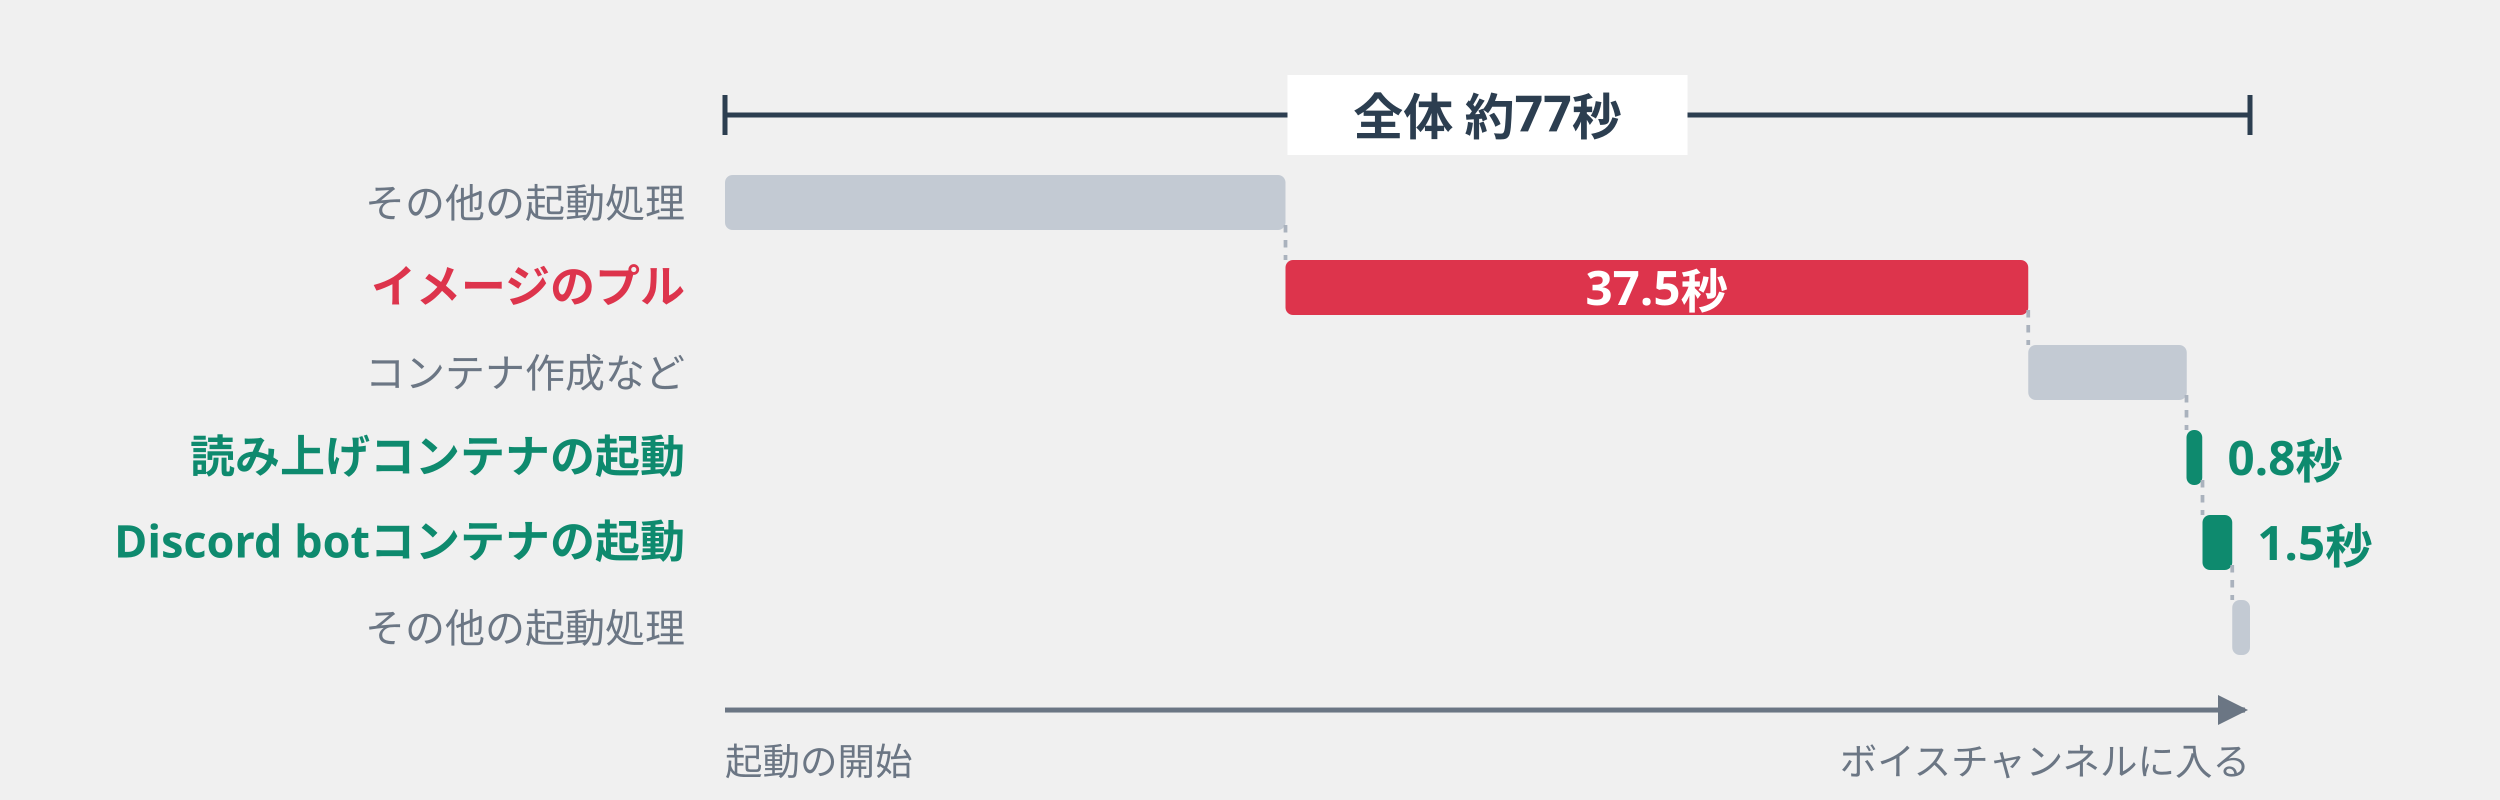
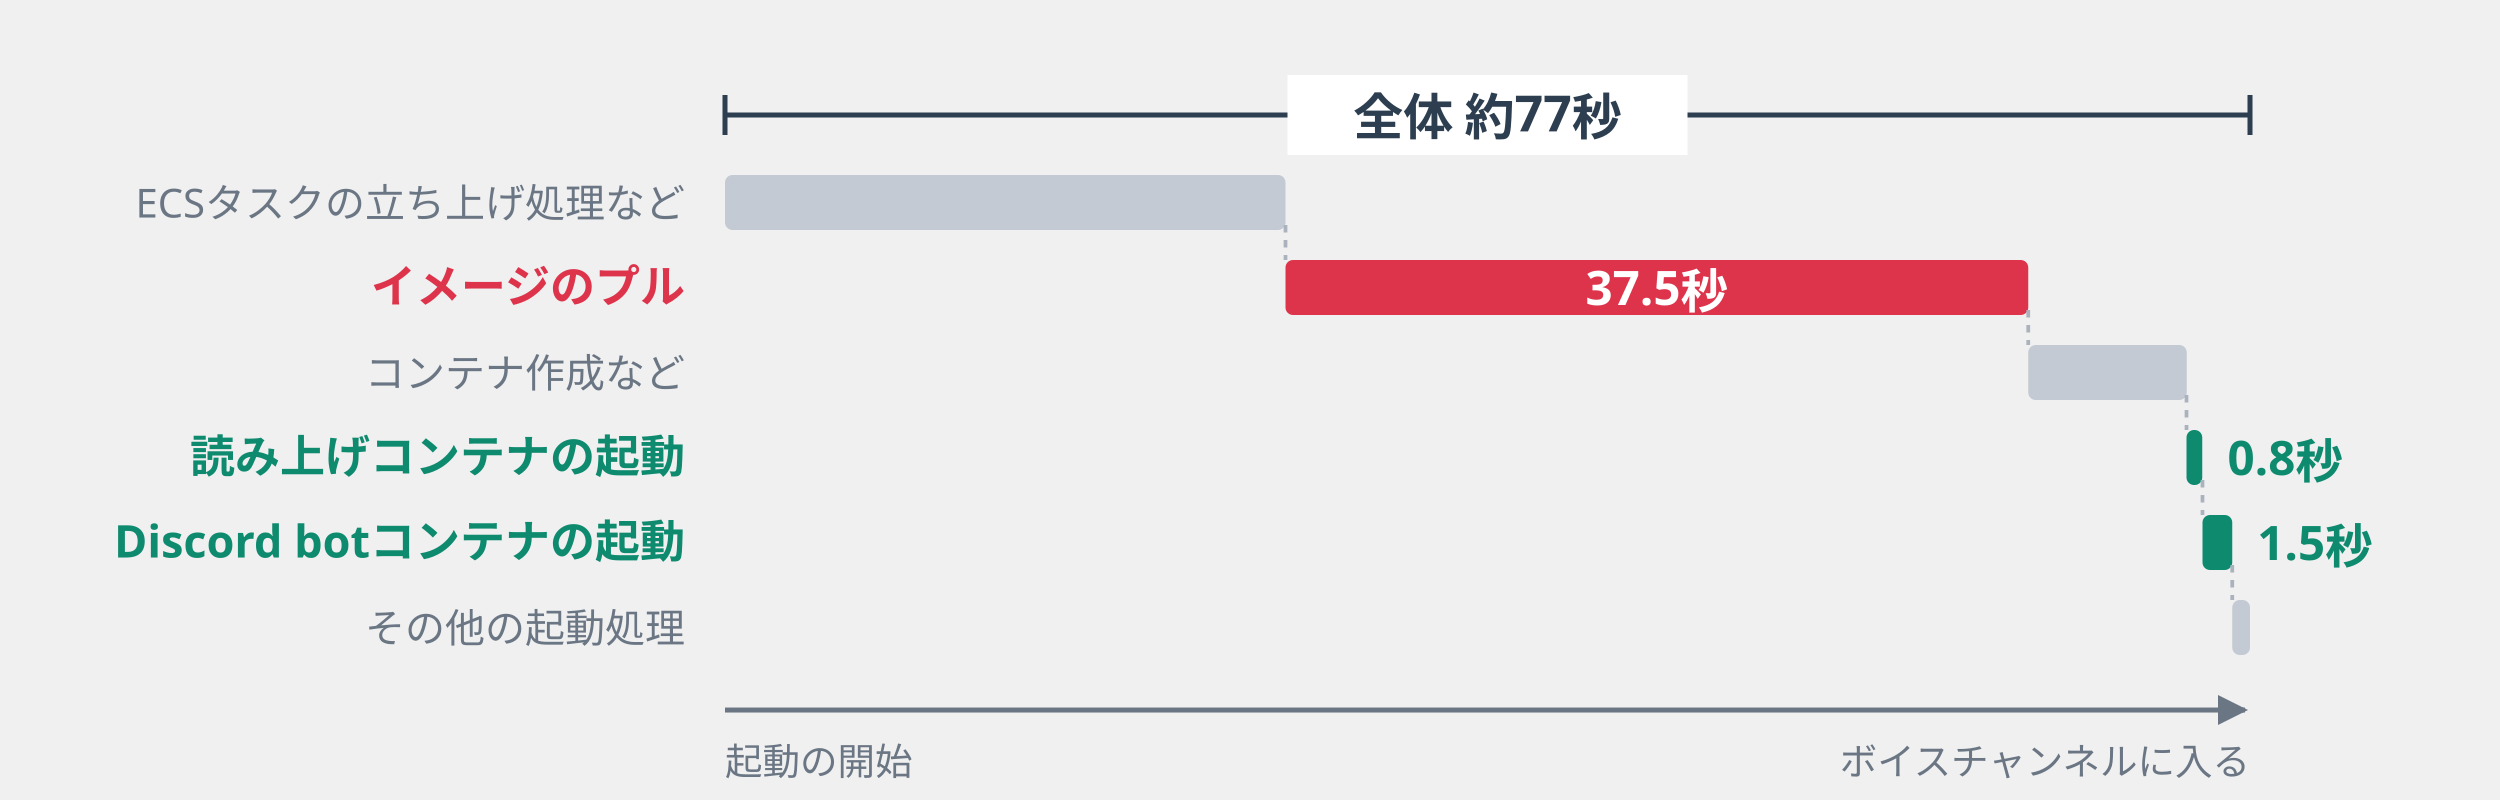
<svg xmlns="http://www.w3.org/2000/svg" viewBox="0 0 1000 320" width="100%" font-family="'Noto Sans JP', 'Hiragino Sans', sans-serif">
  <defs>
    <marker id="mInk" viewBox="0 0 10 10" refX="9" refY="5" markerWidth="6" markerHeight="6" orient="auto">
      <path d="M0,0 L10,5 L0,10 z" fill="#2c3e50" />
    </marker>
    <marker id="mSub" viewBox="0 0 10 10" refX="9" refY="5" markerWidth="6" markerHeight="6" orient="auto">
      <path d="M0,0 L10,5 L0,10 z" fill="#6b7684" />
    </marker>
    <marker id="mRed" viewBox="0 0 10 10" refX="9" refY="5" markerWidth="6" markerHeight="6" orient="auto">
      <path d="M0,0 L10,5 L0,10 z" fill="#DD344C" />
    </marker>
    <marker id="mGreen" viewBox="0 0 10 10" refX="9" refY="5" markerWidth="6" markerHeight="6" orient="auto">
      <path d="M0,0 L10,5 L0,10 z" fill="#0E8A6E" />
    </marker>
  </defs>
  <path d="M290,38 L290,54 M290,46 L900,46 M900,38 L900,54" stroke="#2c3e50" stroke-width="2" fill="none" />
  <rect x="515.0" y="30" width="160" height="32" fill="#fff" />
  <text x="595.0" y="54.0" font-size="20" fill="#2c3e50" text-anchor="middle" font-weight="700">全体 約77秒</text>
  <rect x="290.0" y="70.0" width="224.2" height="22" rx="3" fill="#c3cad3" />
-   <text x="274.0" y="87.0" font-size="16" fill="#6b7684" text-anchor="end">その他の起動処理</text>
+   <text x="274.0" y="87.0" font-size="16" fill="#6b7684" text-anchor="end">ECSタスクの立ち上げ処理など</text>
  <path d="M514.2,90.0 L514.2,104.0" stroke="#aab2bd" stroke-width="1.5" stroke-dasharray="3 3" />
  <rect x="514.2" y="104.0" width="297.1" height="22" rx="3" fill="#DD344C" />
  <text x="274.0" y="121.0" font-size="18" fill="#DD344C" text-anchor="end" font-weight="700">イメージのプル</text>
  <text x="662.7" y="122.0" font-size="19" fill="#fff" text-anchor="middle" font-weight="700">37.5秒</text>
  <path d="M811.3,124.0 L811.3,138.0" stroke="#aab2bd" stroke-width="1.5" stroke-dasharray="3 3" />
  <rect x="811.3" y="138.0" width="63.4" height="22" rx="3" fill="#c3cad3" />
  <text x="274.0" y="155.0" font-size="16" fill="#6b7684" text-anchor="end">コンテナ作成など</text>
  <path d="M874.6,158.0 L874.6,172.0" stroke="#aab2bd" stroke-width="1.5" stroke-dasharray="3 3" />
  <rect x="874.6" y="172.0" width="6.3" height="22" rx="3" fill="#0E8A6E" />
  <text x="274.0" y="189.0" font-size="18" fill="#0E8A6E" text-anchor="end" font-weight="700">読み上げコンテナの起動</text>
  <text x="891.0" y="190.0" font-size="19" fill="#0E8A6E" text-anchor="start" font-weight="700">0.8秒</text>
  <path d="M881.0,192.0 L881.0,206.0" stroke="#aab2bd" stroke-width="1.5" stroke-dasharray="3 3" />
  <rect x="881.0" y="206.0" width="11.9" height="22" rx="3" fill="#0E8A6E" />
  <text x="274.0" y="223.0" font-size="18" fill="#0E8A6E" text-anchor="end" font-weight="700">Discord botコンテナの起動</text>
  <text x="902.9" y="224.0" font-size="19" fill="#0E8A6E" text-anchor="start" font-weight="700">1.5秒</text>
  <path d="M892.9,226.0 L892.9,240.0" stroke="#aab2bd" stroke-width="1.5" stroke-dasharray="3 3" />
  <rect x="892.9" y="240.0" width="7.1" height="22" rx="3" fill="#c3cad3" />
  <text x="274.0" y="257.0" font-size="16" fill="#6b7684" text-anchor="end">その他の起動処理</text>
  <path d="M290,284 L898,284" stroke="#6b7684" stroke-width="2" fill="none" stroke-linejoin="round" marker-end="url(#mSub)" />
  <text x="290.0" y="310.0" font-size="15" fill="#6b7684" text-anchor="start">起動の開始</text>
  <text x="900.0" y="310.0" font-size="15" fill="#6b7684" text-anchor="end">ボイスチャンネルに入る</text>
</svg>
